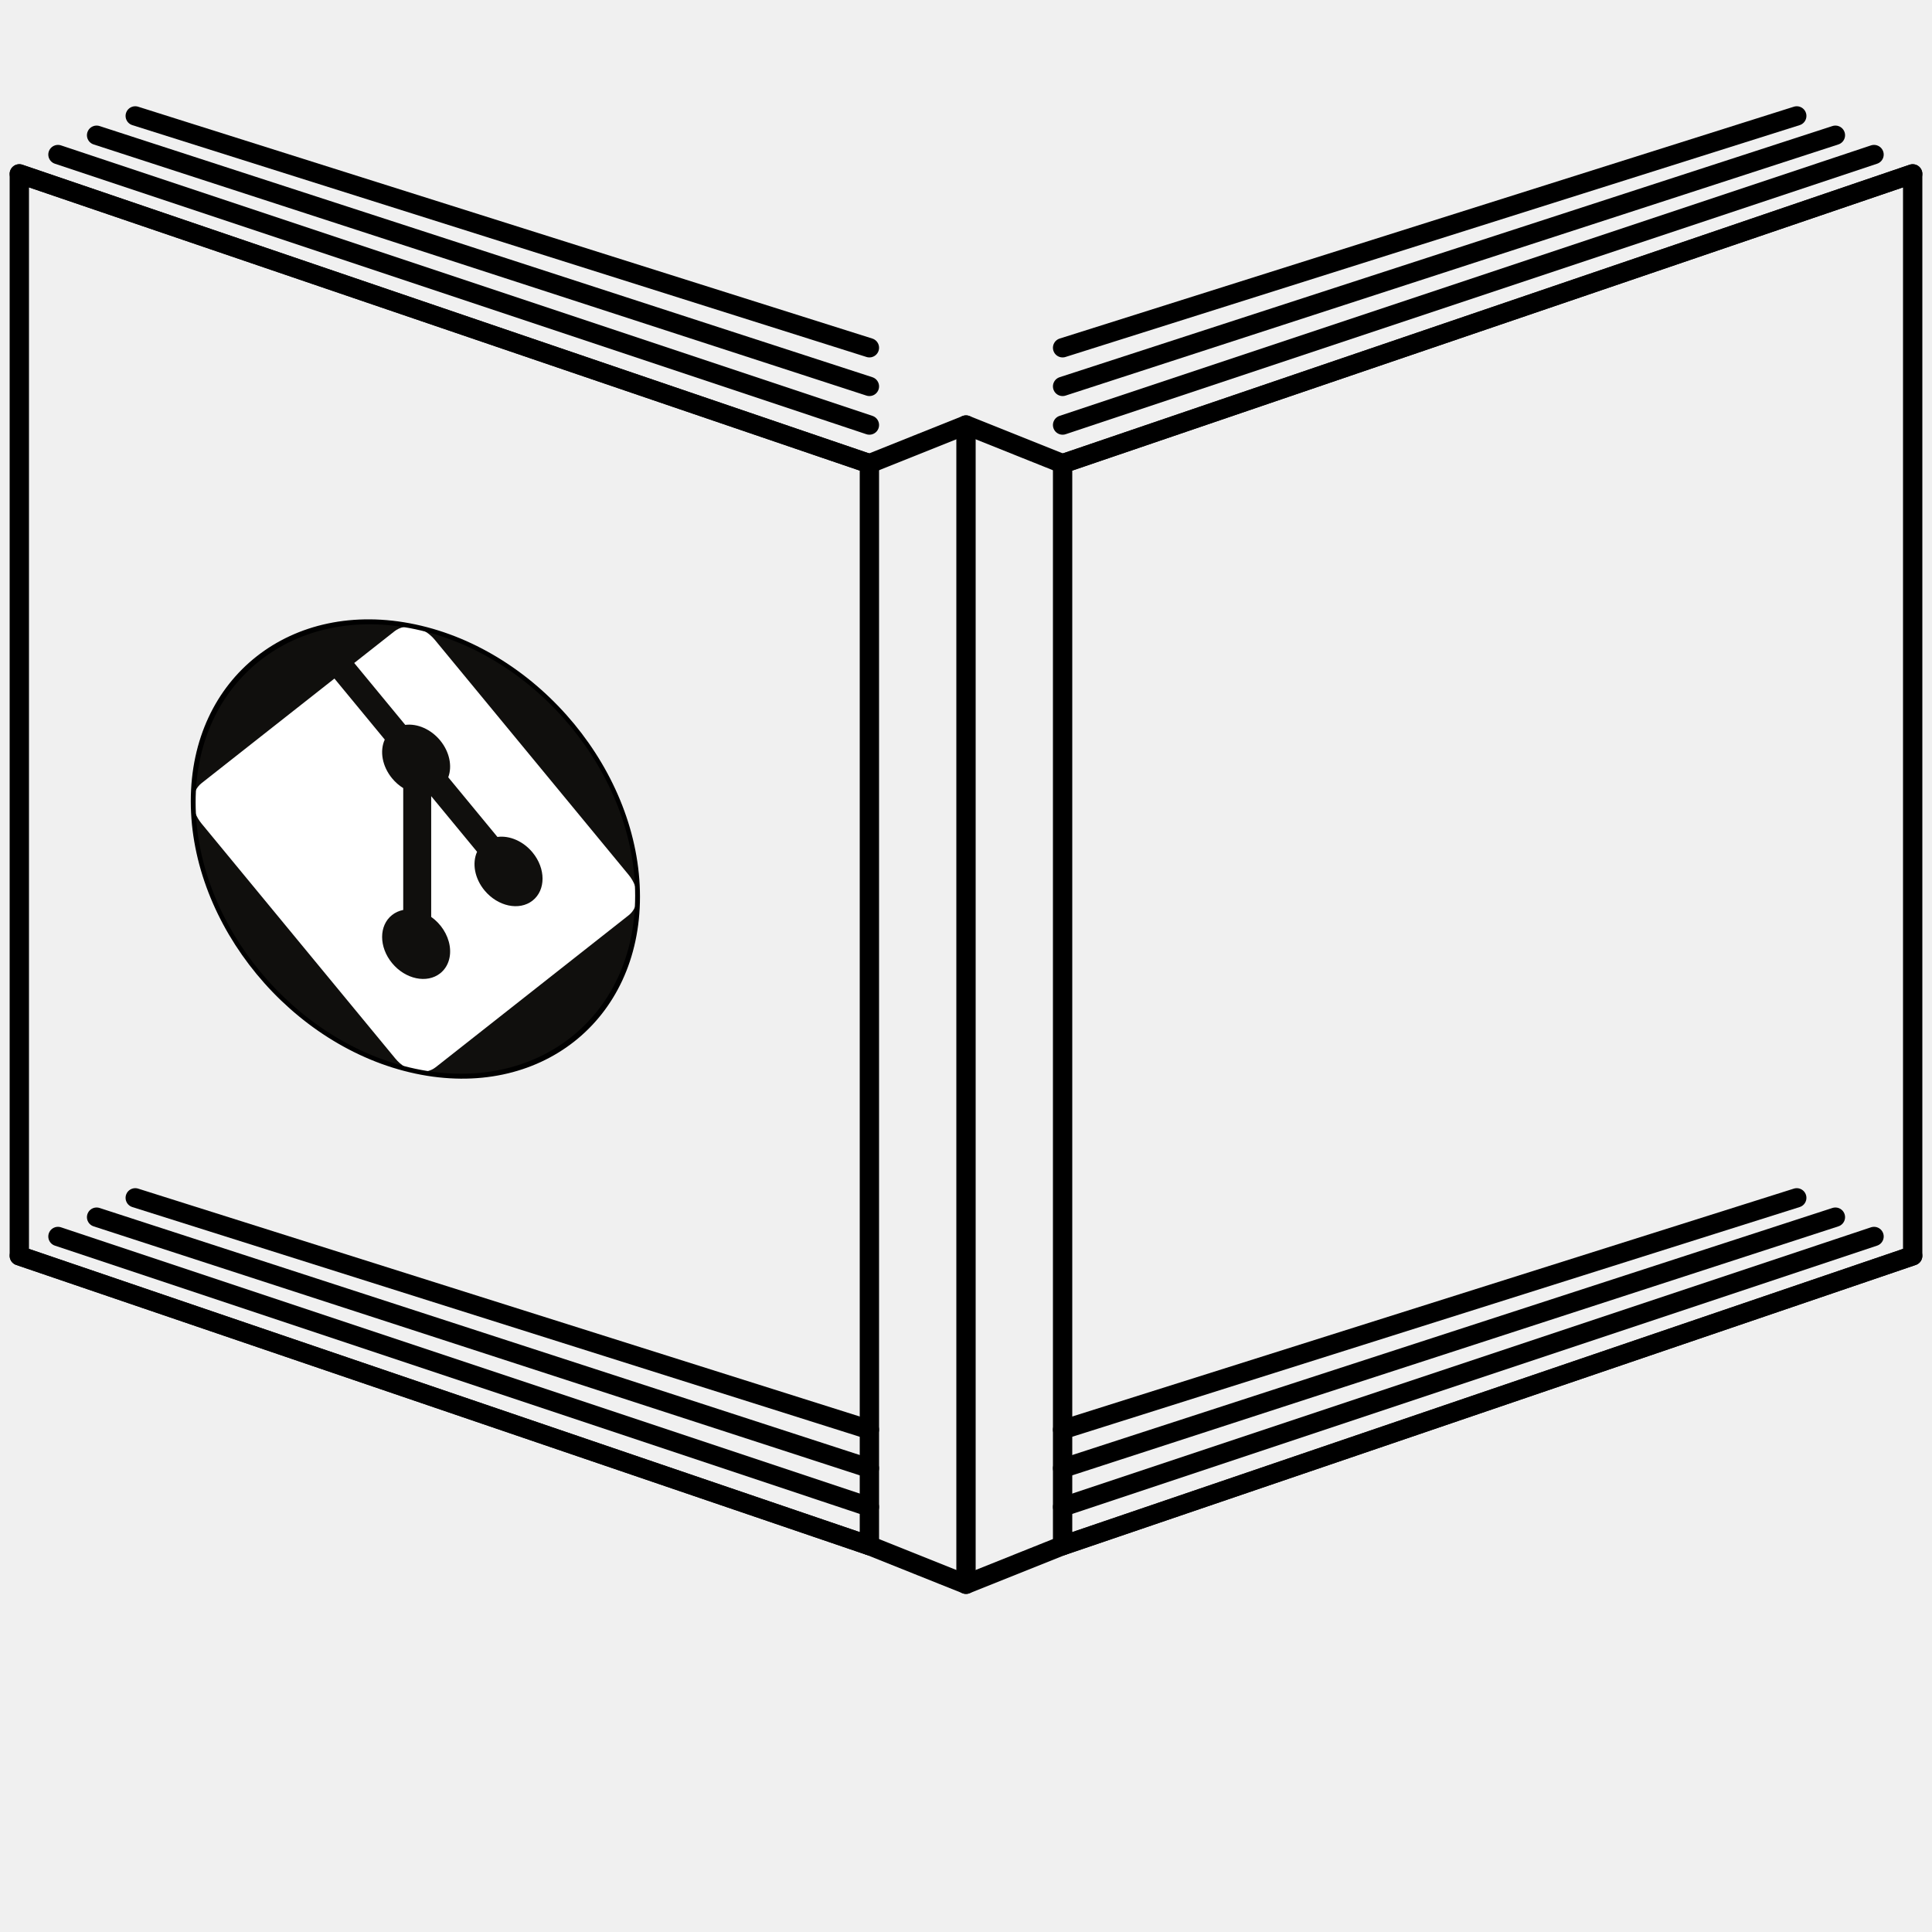
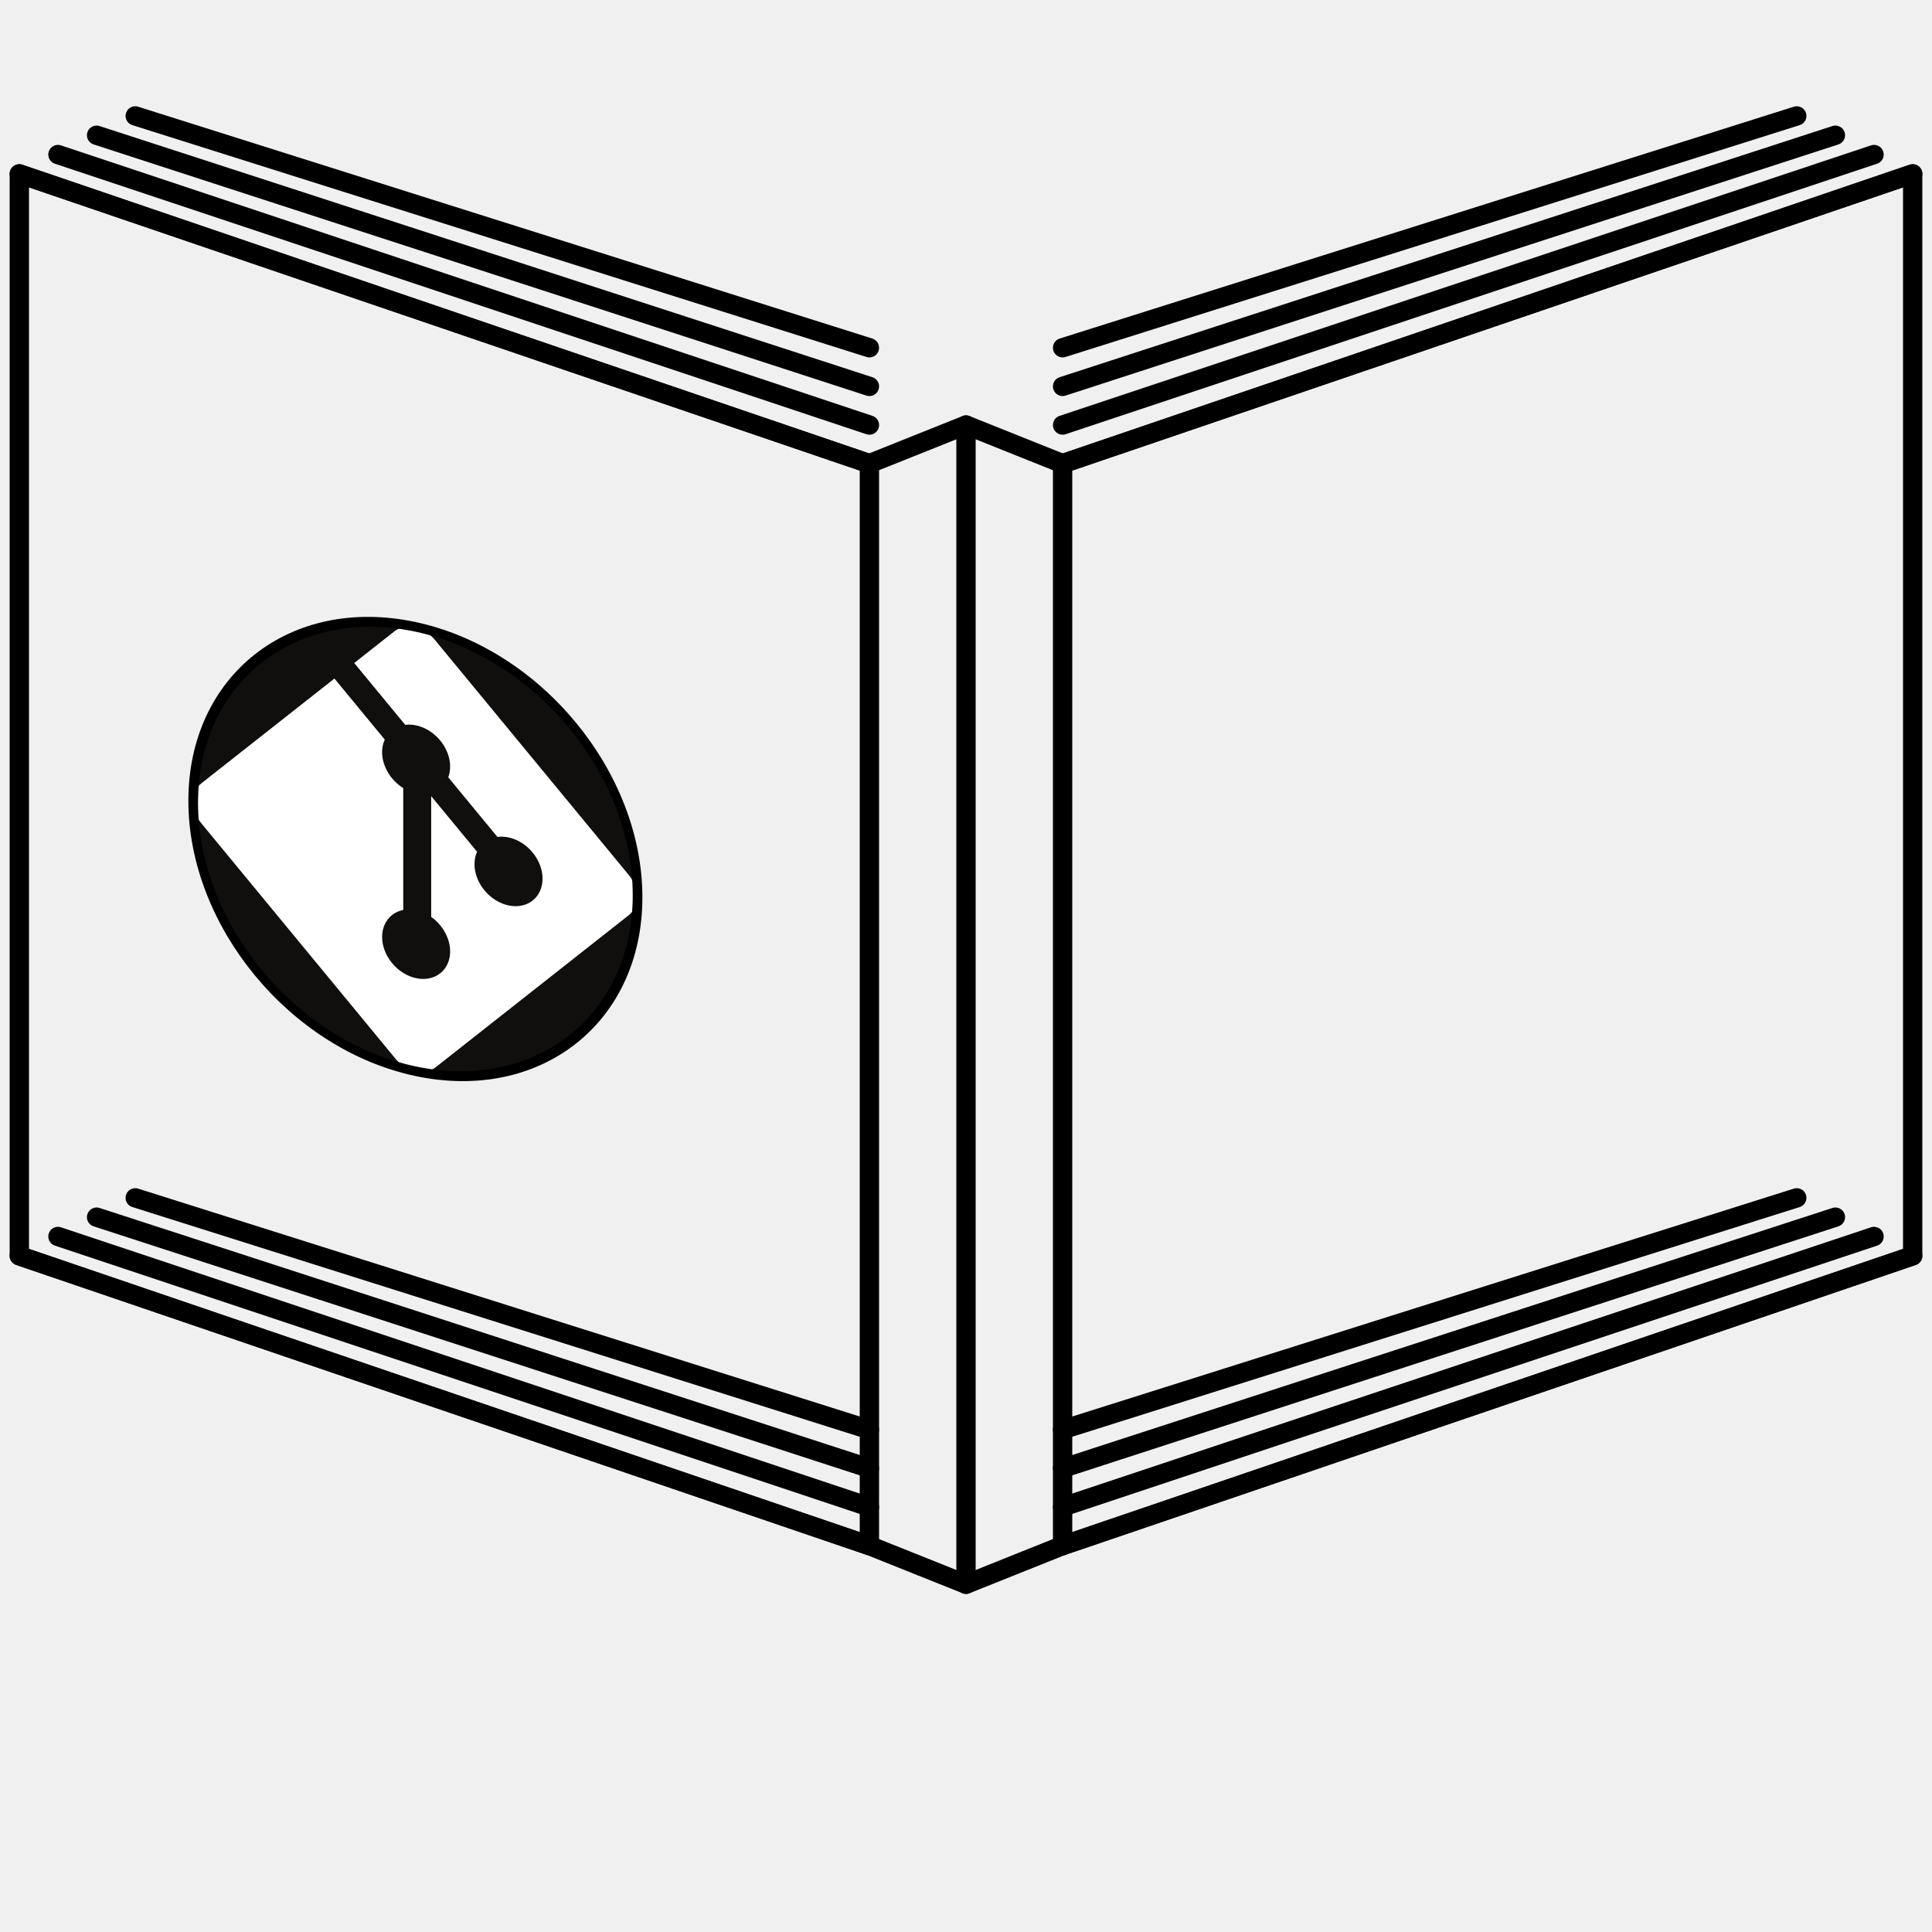
<svg xmlns="http://www.w3.org/2000/svg" viewBox="0 0 100 100">
  <style>
    .line { fill: none; stroke: #000; stroke-width: 1; stroke-linecap: round; stroke-linejoin: round; }
    .git-icon { fill: #100f0d; }
-     .git-bg { fill: #100f0d; }
-     .git-fg { fill: #fff; }
-     
-     /* Dark mode inversion */
-     @media (prefers-color-scheme: dark) {
-       .line { stroke: #fff; }
-       .git-bg { fill: #fff; }
-       .git-fg { fill: #100f0d; }
-     }
  </style>
  <path class="line" d="M1 9 L1 65 L45 80 L45 24 Z" />
  <path class="line" d="M99 9 L99 65 L55 80 L55 24 Z" />
  <path class="line" d="M45 24 L50 22 L55 24" />
  <path class="line" d="M45 80 L50 82 L55 80" />
  <path class="line" d="M50 22 L50 82" />
  <path class="line" d="M1 9 L45 24" />
  <path class="line" d="M3 8 L45 22" />
  <path class="line" d="M5 7 L45 20" />
  <path class="line" d="M7 6 L45 18" />
  <path class="line" d="M99 9 L55 24" />
  <path class="line" d="M97 8 L55 22" />
  <path class="line" d="M95 7 L55 20" />
  <path class="line" d="M93 6 L55 18" />
  <path class="line" d="M1 65 L45 80" />
  <path class="line" d="M3 64 L45 78" />
  <path class="line" d="M5 63 L45 76" />
  <path class="line" d="M7 62 L45 74" />
  <path class="line" d="M99 65 L55 80" />
  <path class="line" d="M97 64 L55 78" />
  <path class="line" d="M95 63 L55 76" />
  <path class="line" d="M93 62 L55 74" />
  <g transform="translate(10, 30) scale(0.25) skewY(12)">
    <defs>
      <clipPath id="circleClipLeft">
        <circle cx="46" cy="46" r="46" />
      </clipPath>
    </defs>
-     <circle cx="46" cy="46" r="46" class="git-bg" />
+     <circle cx="46" cy="46" r="46" fill="#100f0d" />
    <g clip-path="url(#circleClipLeft)">
-       <path class="git-fg" d="M90.156 41.965 50.036 1.848a5.913 5.913 0 0 0-8.368 0l-8.332 8.332 10.566 10.566a7.03 7.03 0 0 1 7.23 1.684 7.043 7.043 0 0 1 1.673 7.277l10.183 10.184a7.026 7.026 0 0 1 7.278 1.672 7.04 7.04 0 0 1 0 9.957 7.045 7.045 0 0 1-9.961 0 7.038 7.038 0 0 1-1.532-7.66l-9.5-9.497V59.36a7.04 7.04 0 0 1 1.86 11.29 7.04 7.04 0 0 1-9.957 0 7.04 7.04 0 0 1 0-9.958 7.034 7.034 0 0 1 2.308-1.539V33.926a7.001 7.001 0 0 1-2.308-1.535 7.049 7.049 0 0 1-1.516-7.7L29.242 14.273 1.734 41.777a5.918 5.918 0 0 0 0 8.371L41.855 90.27a5.92 5.92 0 0 0 8.368 0l39.933-39.934a5.925 5.925 0 0 0 0-8.371" />
+       <path fill="#fff" d="M90.156 41.965 50.036 1.848a5.913 5.913 0 0 0-8.368 0l-8.332 8.332 10.566 10.566a7.03 7.03 0 0 1 7.23 1.684 7.043 7.043 0 0 1 1.673 7.277l10.183 10.184a7.026 7.026 0 0 1 7.278 1.672 7.04 7.04 0 0 1 0 9.957 7.045 7.045 0 0 1-9.961 0 7.038 7.038 0 0 1-1.532-7.66l-9.5-9.497V59.36a7.04 7.04 0 0 1 1.86 11.29 7.04 7.04 0 0 1-9.957 0 7.04 7.04 0 0 1 0-9.958 7.034 7.034 0 0 1 2.308-1.539V33.926a7.001 7.001 0 0 1-2.308-1.535 7.049 7.049 0 0 1-1.516-7.7L29.242 14.273 1.734 41.777a5.918 5.918 0 0 0 0 8.371L41.855 90.27a5.92 5.92 0 0 0 8.368 0l39.933-39.934a5.925 5.925 0 0 0 0-8.371" />
    </g>
-     <circle cx="46" cy="46" r="46" fill="none" class="line" stroke-width="2" />
+     <circle cx="46" cy="46" r="46" fill="none" stroke="#000" stroke-width="2" />
  </g>
</svg>
